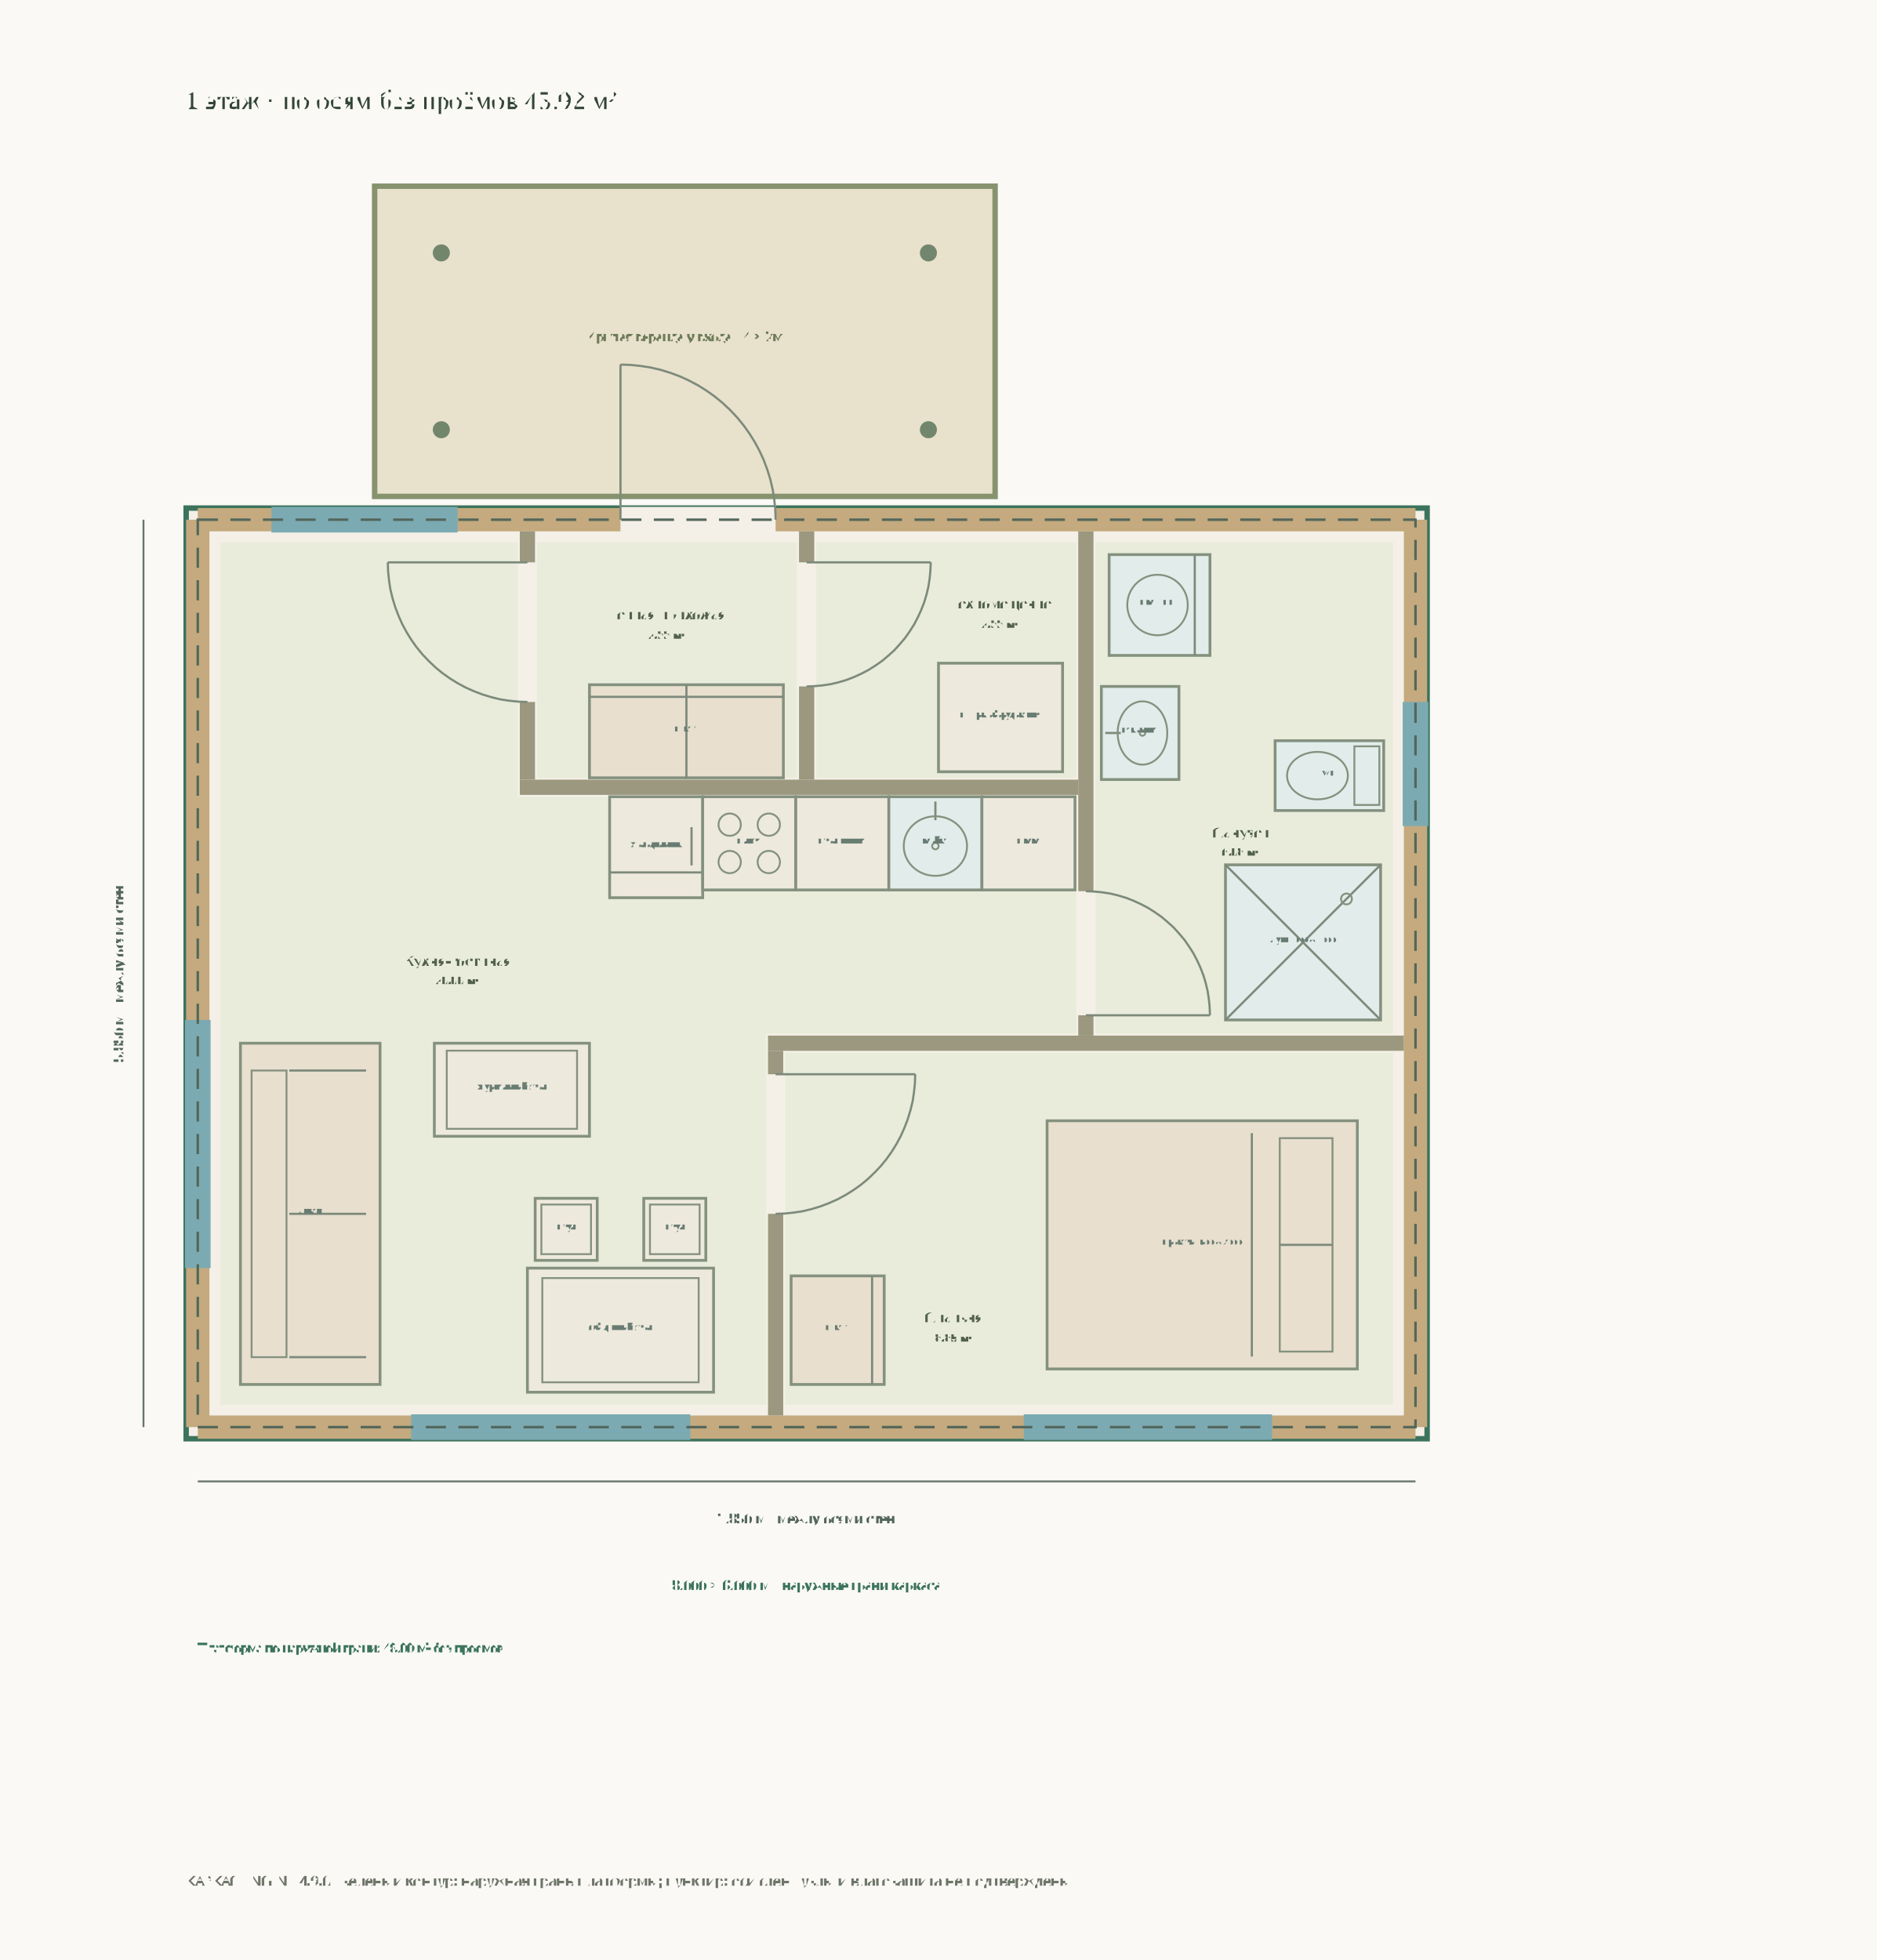
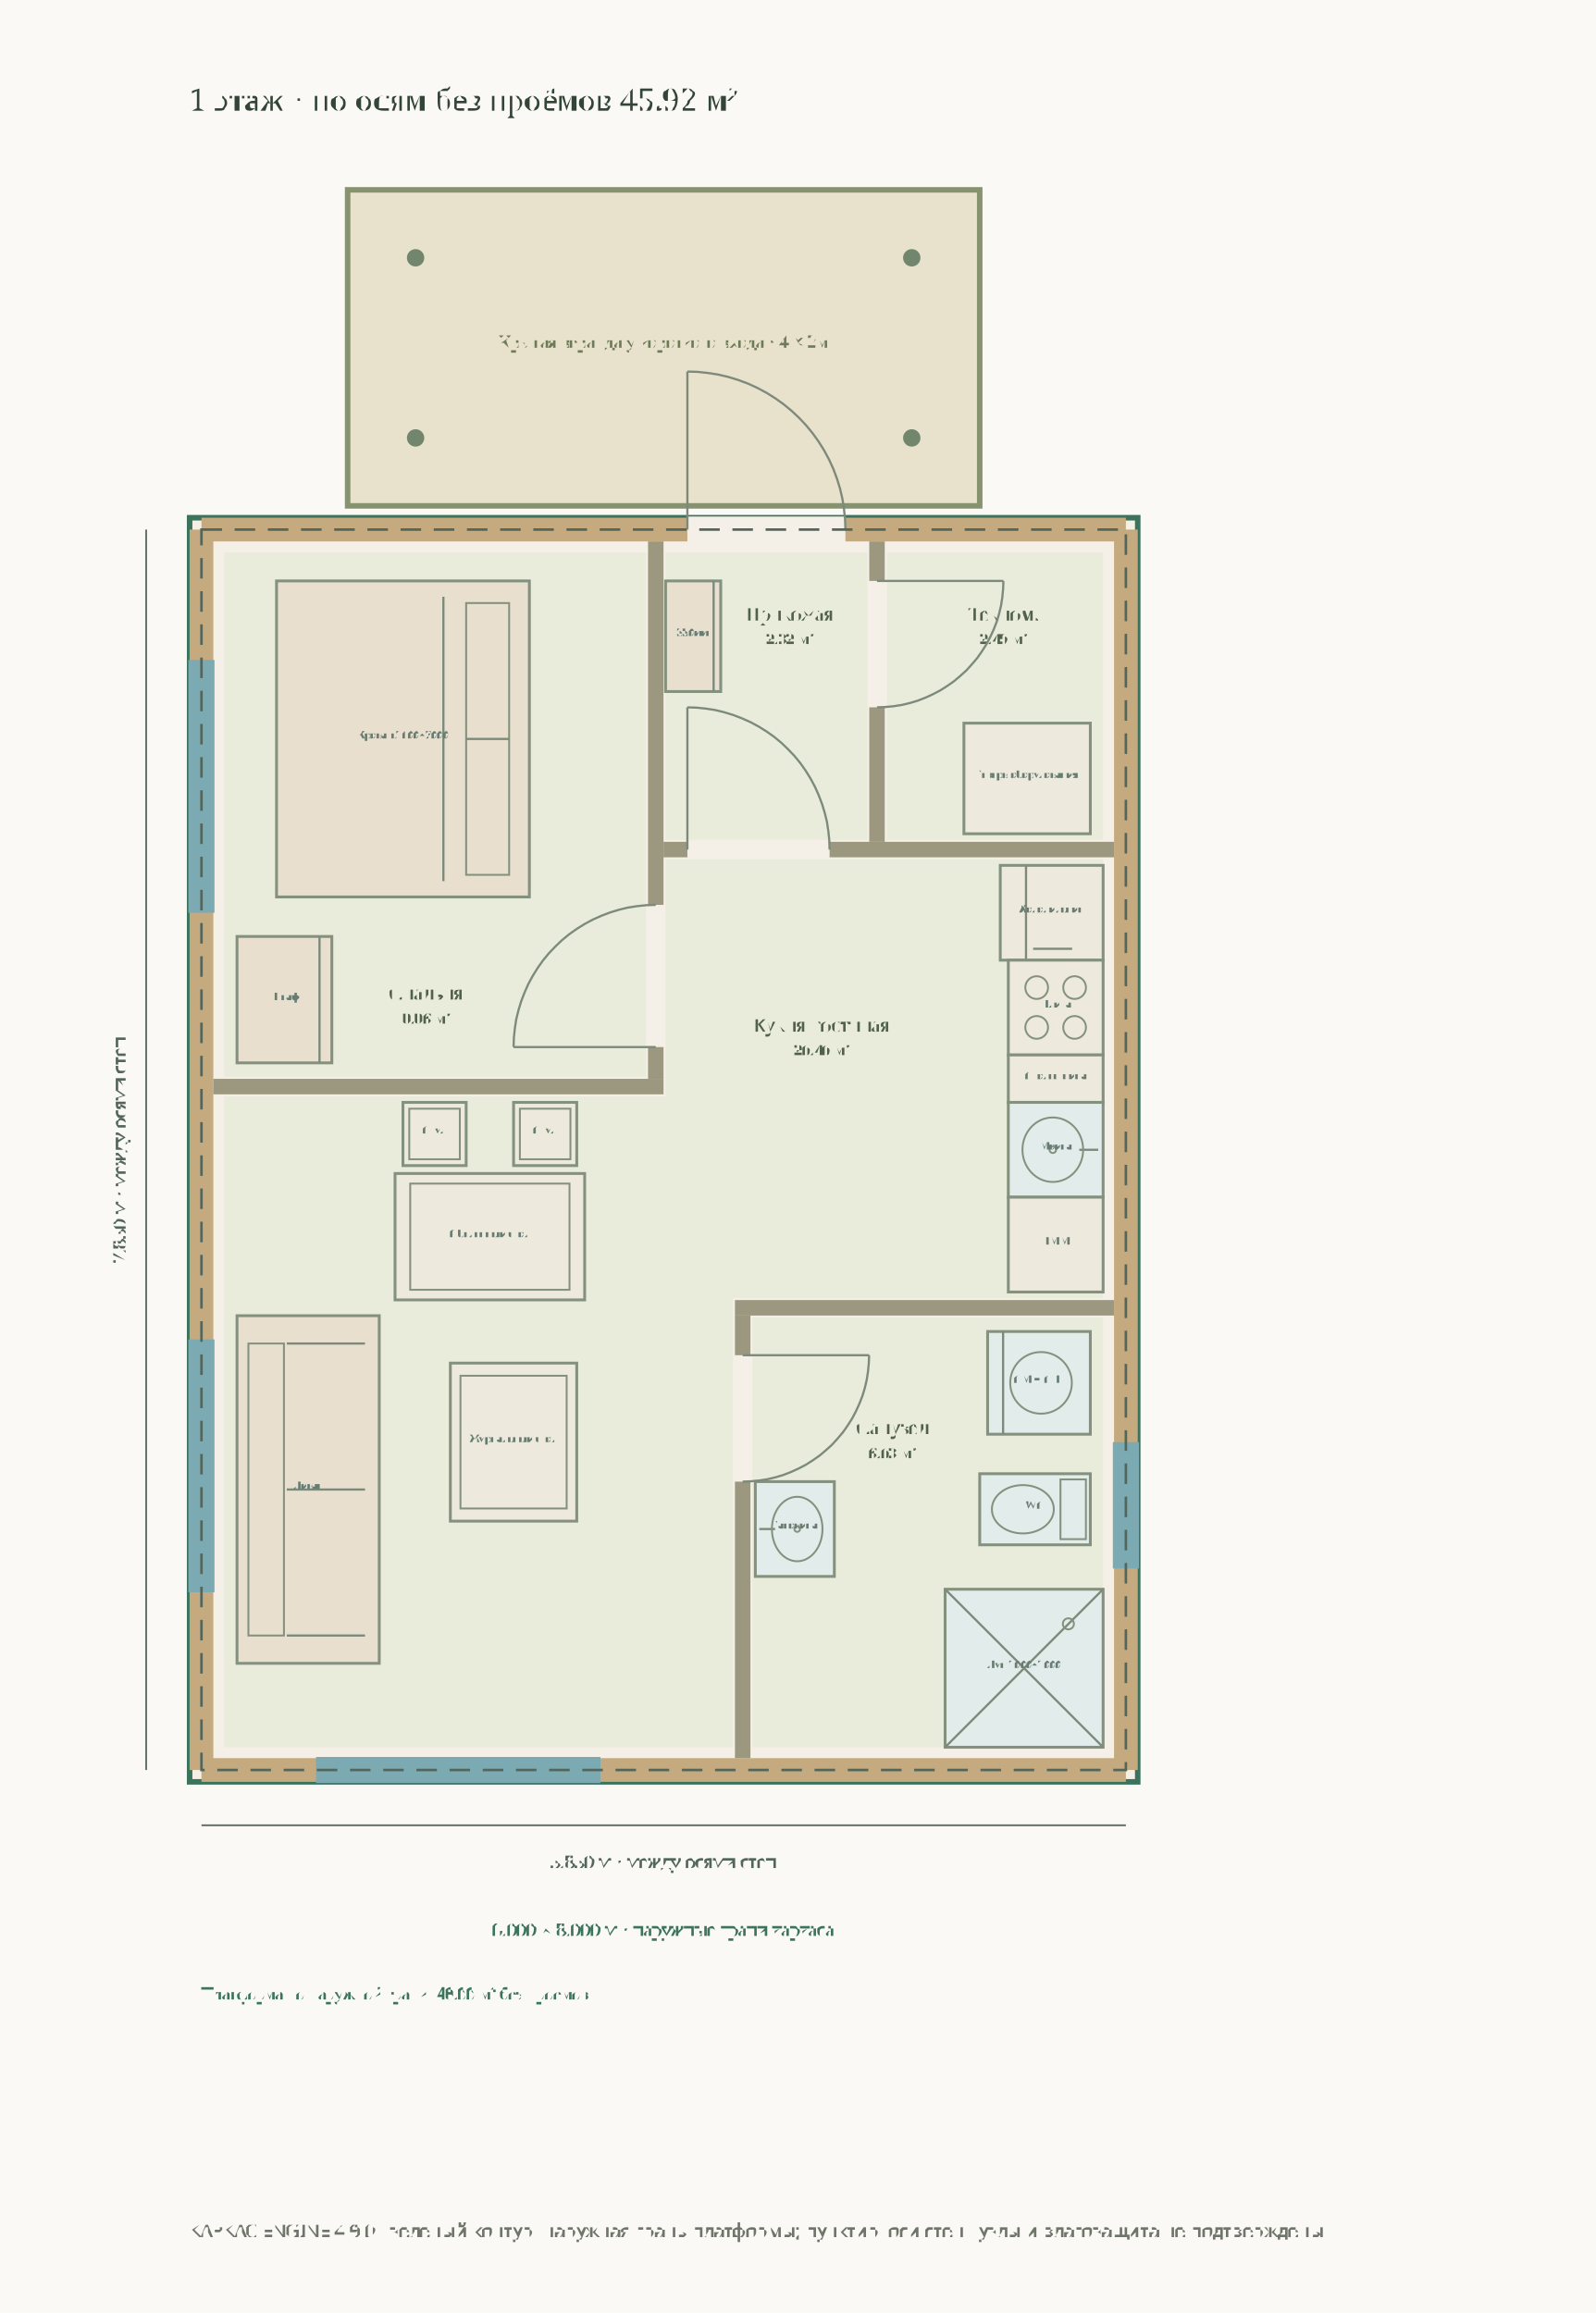
- <svg xmlns="http://www.w3.org/2000/svg" viewBox="0 0 12.1 12.635" width="1400" height="1462">
+ <svg xmlns="http://www.w3.org/2000/svg" viewBox="0 0 10.1 14.635" width="1400" height="2029">
  <rect width="100%" height="100%" fill="#faf9f5" />
  <g data-level="1">
-     <text x="1.2" y="0.7" font-size="0.173" fill="#334536">1 этаж · по осям без проёмов 45.92 м²</text>
-     <polygon data-reference="platform-outer-face" points="1.2,3.275 9.2,3.275 9.2,9.275 1.2,9.275" fill="#f4f0e7" stroke="#3c735d" stroke-width=".035" />
-     <polygon data-annex-id="VERANDA" points="2.415,3.2 6.415,3.2 6.415,1.2 2.415,1.2" fill="#e8e1cc" stroke="#87936f" stroke-width=".035" />
-     <text x="4.415" y="2.2" text-anchor="middle" font-size="0.092" fill="#6e7b58">Крытая веранда у входа · 4 × 2м</text>
-     <circle cx="2.845" cy="2.77" r=".055" fill="#71866d" />
-     <circle cx="2.845" cy="1.63" r=".055" fill="#71866d" />
-     <circle cx="5.985" cy="2.77" r=".055" fill="#71866d" />
-     <circle cx="5.985" cy="1.63" r=".055" fill="#71866d" />
-     <polygon points="1.419,3.495 3.338,3.495 3.338,5.136 6.939,5.136 6.939,6.664 4.939,6.664 4.939,9.056 1.419,9.056" fill="#dce7cd" fill-opacity=".45" />
-     <text x="2.95" y="6.225" text-anchor="middle" font-size="0.104" fill="#52614c">Кухня-гостиная<tspan x="2.95" dy="0.121" font-size="0.081">20.00 м²</tspan>
+     <text x="1.2" y="0.7" font-size="0.216" fill="#334536">1 этаж · по осям без проёмов 45.92 м²</text>
+     <polygon data-reference="platform-outer-face" points="1.2,3.275 7.2,3.275 7.2,11.275 1.2,11.275" fill="#f4f0e7" stroke="#3c735d" stroke-width=".035" />
+     <polygon data-annex-id="VERANDA" points="2.2,3.2 6.2,3.2 6.2,1.2 2.2,1.2" fill="#e8e1cc" stroke="#87936f" stroke-width=".035" />
+     <text x="4.2" y="2.2" text-anchor="middle" font-size="0.115" fill="#6e7b58">Крытая веранда у короткого входа · 4 × 2м</text>
+     <circle cx="2.63" cy="2.77" r=".055" fill="#71866d" />
+     <circle cx="2.63" cy="1.63" r=".055" fill="#71866d" />
+     <circle cx="5.77" cy="2.77" r=".055" fill="#71866d" />
+     <circle cx="5.77" cy="1.63" r=".055" fill="#71866d" />
+     <polygon points="4.212,5.437 6.981,5.437 6.981,8.213 4.638,8.213 4.638,11.056 1.419,11.056 1.419,6.937 4.212,6.937" fill="#dce7cd" fill-opacity=".45" />
+     <text x="5.2" y="6.525" text-anchor="middle" font-size="0.13" fill="#52614c">Кухня-гостиная<tspan x="5.2" dy="0.151" font-size="0.101">20.40 м²</tspan>
    </text>
-     <polygon points="3.462,3.495 5.138,3.495 5.138,5.014 3.462,5.014" fill="#dce7cd" fill-opacity=".45" />
-     <text x="4.3" y="3.995" text-anchor="middle" font-size="0.104" fill="#52614c">Тёплая прихожая<tspan x="4.3" dy="0.121" font-size="0.081">2.55 м²</tspan>
+     <polygon points="4.212,3.495 5.489,3.495 5.489,5.314 4.212,5.314" fill="#dce7cd" fill-opacity=".45" />
+     <text x="5" y="3.925" text-anchor="middle" font-size="0.13" fill="#52614c">Прихожая<tspan x="5" dy="0.151" font-size="0.101">2.32 м²</tspan>
    </text>
-     <polygon points="5.261,3.495 6.939,3.495 6.939,5.014 5.261,5.014" fill="#dce7cd" fill-opacity=".45" />
-     <text x="6.45" y="3.925" text-anchor="middle" font-size="0.104" fill="#52614c">Техпомещение<tspan x="6.45" dy="0.121" font-size="0.081">2.55 м²</tspan>
+     <polygon points="5.612,3.495 6.981,3.495 6.981,5.314 5.612,5.314" fill="#dce7cd" fill-opacity=".45" />
+     <text x="6.35" y="3.925" text-anchor="middle" font-size="0.13" fill="#52614c">Техпом.<tspan x="6.35" dy="0.151" font-size="0.101">2.49 м²</tspan>
    </text>
-     <polygon points="7.062,3.495 8.98,3.495 8.98,6.664 7.062,6.664" fill="#dce7cd" fill-opacity=".45" />
-     <text x="8" y="5.395" text-anchor="middle" font-size="0.104" fill="#52614c">Санузел<tspan x="8" dy="0.121" font-size="0.081">6.08 м²</tspan>
+     <polygon points="4.761,8.337 6.981,8.337 6.981,11.056 4.761,11.056" fill="#dce7cd" fill-opacity=".45" />
+     <text x="5.65" y="9.075" text-anchor="middle" font-size="0.13" fill="#52614c">Санузел<tspan x="5.65" dy="0.151" font-size="0.101">6.03 м²</tspan>
    </text>
-     <polygon points="5.061,6.787 8.98,6.787 8.98,9.056 5.061,9.056" fill="#dce7cd" fill-opacity=".45" />
-     <text x="6.15" y="8.525" text-anchor="middle" font-size="0.104" fill="#52614c">Спальня<tspan x="6.15" dy="0.121" font-size="0.081">8.89 м²</tspan>
+     <polygon points="1.419,3.495 4.088,3.495 4.088,6.814 1.419,6.814" fill="#dce7cd" fill-opacity=".45" />
+     <text x="2.7" y="6.325" text-anchor="middle" font-size="0.13" fill="#52614c">Спальня<tspan x="2.7" dy="0.151" font-size="0.101">8.86 м²</tspan>
    </text>
-     <line x1="1.275" y1="3.35" x2="9.125" y2="3.35" stroke="#c4aa7e" stroke-width="0.15" />
-     <line x1="9.125" y1="3.35" x2="9.125" y2="9.2" stroke="#c4aa7e" stroke-width="0.15" />
-     <line x1="9.125" y1="9.2" x2="1.275" y2="9.2" stroke="#c4aa7e" stroke-width="0.15" />
-     <line x1="1.275" y1="9.2" x2="1.275" y2="3.35" stroke="#c4aa7e" stroke-width="0.15" />
-     <line x1="3.4" y1="3.425" x2="3.4" y2="5.026" stroke="#9b987f" stroke-width="0.098" />
-     <line x1="5.2" y1="3.425" x2="5.2" y2="5.026" stroke="#9b987f" stroke-width="0.098" />
-     <line x1="3.351" y1="5.075" x2="6.951" y2="5.075" stroke="#9b987f" stroke-width="0.098" />
-     <line x1="7" y1="3.425" x2="7" y2="6.676" stroke="#9b987f" stroke-width="0.098" />
-     <line x1="4.951" y1="6.725" x2="9.05" y2="6.725" stroke="#9b987f" stroke-width="0.098" />
-     <line x1="5" y1="6.774" x2="5" y2="9.125" stroke="#9b987f" stroke-width="0.098" />
-     <line x1="4" y1="3.35" x2="5" y2="3.35" stroke="#f4f0e7" stroke-width="0.165" />
-     <line x1="3.4" y1="3.625" x2="3.4" y2="4.525" stroke="#f4f0e7" stroke-width="0.113" />
-     <line x1="5.2" y1="3.625" x2="5.2" y2="4.425" stroke="#f4f0e7" stroke-width="0.113" />
-     <line x1="7" y1="5.745" x2="7" y2="6.545" stroke="#f4f0e7" stroke-width="0.113" />
-     <line x1="5" y1="6.925" x2="5" y2="7.825" stroke="#f4f0e7" stroke-width="0.113" />
-     <line x1="1.75" y1="3.35" x2="2.95" y2="3.35" stroke="#7caab2" stroke-width="0.165" />
-     <line x1="1.275" y1="8.175" x2="1.275" y2="6.575" stroke="#7caab2" stroke-width="0.165" />
-     <line x1="4.45" y1="9.2" x2="2.65" y2="9.2" stroke="#7caab2" stroke-width="0.165" />
-     <line x1="8.2" y1="9.2" x2="6.6" y2="9.2" stroke="#7caab2" stroke-width="0.165" />
-     <line x1="9.125" y1="4.525" x2="9.125" y2="5.325" stroke="#7caab2" stroke-width="0.165" />
+     <line x1="1.275" y1="3.35" x2="7.125" y2="3.35" stroke="#c4aa7e" stroke-width="0.15" />
+     <line x1="7.125" y1="3.35" x2="7.125" y2="11.2" stroke="#c4aa7e" stroke-width="0.15" />
+     <line x1="7.125" y1="11.2" x2="1.275" y2="11.2" stroke="#c4aa7e" stroke-width="0.15" />
+     <line x1="1.275" y1="11.2" x2="1.275" y2="3.35" stroke="#c4aa7e" stroke-width="0.15" />
+     <line x1="4.15" y1="3.425" x2="4.15" y2="6.826" stroke="#9b987f" stroke-width="0.098" />
+     <line x1="1.35" y1="6.875" x2="4.199" y2="6.875" stroke="#9b987f" stroke-width="0.098" />
+     <line x1="4.199" y1="5.375" x2="7.05" y2="5.375" stroke="#9b987f" stroke-width="0.098" />
+     <line x1="5.55" y1="3.425" x2="5.55" y2="5.326" stroke="#9b987f" stroke-width="0.098" />
+     <line x1="4.7" y1="8.324" x2="4.7" y2="11.125" stroke="#9b987f" stroke-width="0.098" />
+     <line x1="4.651" y1="8.275" x2="7.05" y2="8.275" stroke="#9b987f" stroke-width="0.098" />
+     <line x1="4.35" y1="3.35" x2="5.35" y2="3.35" stroke="#f4f0e7" stroke-width="0.165" />
+     <line x1="4.35" y1="5.375" x2="5.25" y2="5.375" stroke="#f4f0e7" stroke-width="0.113" />
+     <line x1="5.55" y1="3.675" x2="5.55" y2="4.475" stroke="#f4f0e7" stroke-width="0.113" />
+     <line x1="4.15" y1="5.725" x2="4.15" y2="6.625" stroke="#f4f0e7" stroke-width="0.113" />
+     <line x1="4.7" y1="8.575" x2="4.7" y2="9.375" stroke="#f4f0e7" stroke-width="0.113" />
+     <line x1="1.275" y1="5.775" x2="1.275" y2="4.175" stroke="#7caab2" stroke-width="0.165" />
+     <line x1="1.275" y1="10.075" x2="1.275" y2="8.475" stroke="#7caab2" stroke-width="0.165" />
+     <line x1="3.8" y1="11.2" x2="2" y2="11.2" stroke="#7caab2" stroke-width="0.165" />
+     <line x1="7.125" y1="9.125" x2="7.125" y2="9.925" stroke="#7caab2" stroke-width="0.165" />
    <g data-fixture-id="FRIDGE" data-fixture-kind="fridge">
-       <polygon points="3.93,5.136 4.53,5.136 4.53,5.787 3.93,5.787" fill="#ede9dc" stroke="#84917e" stroke-width=".018" />
-       <polyline points="4.53,5.624 3.93,5.624" fill="none" stroke="#7d8a7b" stroke-width=".014" />
-       <polyline points="4.458,5.579 4.458,5.332" fill="none" stroke="#7d8a7b" stroke-width=".014" />
-       <text x="4.23" y="5.462" text-anchor="middle" font-size="0.058" fill="#687c72">Холодильник</text>
+       <polygon points="6.33,5.475 6.981,5.475 6.981,6.075 6.33,6.075" fill="#ede9dc" stroke="#84917e" stroke-width=".018" />
+       <polyline points="6.493,6.075 6.493,5.475" fill="none" stroke="#7d8a7b" stroke-width=".014" />
+       <polyline points="6.538,6.003 6.785,6.003" fill="none" stroke="#7d8a7b" stroke-width=".014" />
+       <text x="6.655" y="5.775" text-anchor="middle" font-size="0.072" fill="#687c72">Холодильник</text>
    </g>
    <g data-fixture-id="HOB" data-fixture-kind="hob">
-       <polygon points="4.53,5.136 5.13,5.136 5.13,5.737 4.53,5.737" fill="#ede9dc" stroke="#84917e" stroke-width=".018" />
-       <ellipse cx="4.956" cy="5.556" rx="0.072" ry="0.072" transform="rotate(180 4.956 5.5565)" fill="none" stroke="#84917e" stroke-width=".012" />
-       <ellipse cx="4.956" cy="5.317" rx="0.072" ry="0.072" transform="rotate(180 4.956 5.3165)" fill="none" stroke="#84917e" stroke-width=".012" />
-       <ellipse cx="4.704" cy="5.556" rx="0.072" ry="0.072" transform="rotate(180 4.704 5.5565)" fill="none" stroke="#84917e" stroke-width=".012" />
-       <ellipse cx="4.704" cy="5.317" rx="0.072" ry="0.072" transform="rotate(180 4.704 5.3165)" fill="none" stroke="#84917e" stroke-width=".012" />
-       <text x="4.83" y="5.437" text-anchor="middle" font-size="0.058" fill="#687c72">Плита</text>
+       <polygon points="6.381,6.075 6.981,6.075 6.981,6.675 6.381,6.675" fill="#ede9dc" stroke="#84917e" stroke-width=".018" />
+       <ellipse cx="6.561" cy="6.501" rx="0.072" ry="0.072" transform="rotate(-90 6.5605 6.501)" fill="none" stroke="#84917e" stroke-width=".012" />
+       <ellipse cx="6.801" cy="6.501" rx="0.072" ry="0.072" transform="rotate(-90 6.8005 6.501)" fill="none" stroke="#84917e" stroke-width=".012" />
+       <ellipse cx="6.561" cy="6.249" rx="0.072" ry="0.072" transform="rotate(-90 6.5605 6.249)" fill="none" stroke="#84917e" stroke-width=".012" />
+       <ellipse cx="6.801" cy="6.249" rx="0.072" ry="0.072" transform="rotate(-90 6.8005 6.249)" fill="none" stroke="#84917e" stroke-width=".012" />
+       <text x="6.681" y="6.375" text-anchor="middle" font-size="0.072" fill="#687c72">Плита</text>
    </g>
    <g data-fixture-id="PREP" data-fixture-kind="kitchenRun">
-       <polygon points="5.13,5.136 5.73,5.136 5.73,5.737 5.13,5.737" fill="#ede9dc" stroke="#84917e" stroke-width=".018" />
-       <text x="5.43" y="5.437" text-anchor="middle" font-size="0.058" fill="#687c72">Столешница</text>
+       <polygon points="6.381,6.675 6.981,6.675 6.981,6.975 6.381,6.975" fill="#ede9dc" stroke="#84917e" stroke-width=".018" />
+       <text x="6.681" y="6.825" text-anchor="middle" font-size="0.072" fill="#687c72">Столешница</text>
    </g>
    <g data-fixture-id="SINK" data-fixture-kind="sink">
-       <polygon points="5.73,5.136 6.33,5.136 6.33,5.737 5.73,5.737" fill="#e1eceb" stroke="#84917e" stroke-width=".018" />
-       <polyline points="6.03,5.287 6.03,5.167" fill="none" stroke="#7d8a7b" stroke-width=".014" />
-       <ellipse cx="6.03" cy="5.455" rx="0.204" ry="0.192" transform="rotate(180 6.03 5.4545)" fill="none" stroke="#84917e" stroke-width=".012" />
-       <ellipse cx="6.03" cy="5.455" rx="0.021" ry="0.021" transform="rotate(180 6.03 5.4545)" fill="none" stroke="#84917e" stroke-width=".012" />
-       <text x="6.03" y="5.437" text-anchor="middle" font-size="0.058" fill="#687c72">Мойка</text>
+       <polygon points="6.381,6.975 6.981,6.975 6.981,7.575 6.381,7.575" fill="#e1eceb" stroke="#84917e" stroke-width=".018" />
+       <polyline points="6.83,7.275 6.95,7.275" fill="none" stroke="#7d8a7b" stroke-width=".014" />
+       <ellipse cx="6.663" cy="7.275" rx="0.204" ry="0.192" transform="rotate(-90 6.6625 7.275)" fill="none" stroke="#84917e" stroke-width=".012" />
+       <ellipse cx="6.663" cy="7.275" rx="0.021" ry="0.021" transform="rotate(-90 6.6625 7.275)" fill="none" stroke="#84917e" stroke-width=".012" />
+       <text x="6.681" y="7.275" text-anchor="middle" font-size="0.072" fill="#687c72">Мойка</text>
    </g>
    <g data-fixture-id="DISHWASHER" data-fixture-kind="kitchenRun">
-       <polygon points="6.33,5.136 6.93,5.136 6.93,5.737 6.33,5.737" fill="#ede9dc" stroke="#84917e" stroke-width=".018" />
-       <text x="6.63" y="5.437" text-anchor="middle" font-size="0.058" fill="#687c72">ПММ</text>
+       <polygon points="6.381,7.575 6.981,7.575 6.981,8.175 6.381,8.175" fill="#ede9dc" stroke="#84917e" stroke-width=".018" />
+       <text x="6.681" y="7.875" text-anchor="middle" font-size="0.072" fill="#687c72">ПММ</text>
    </g>
    <g data-fixture-id="SOFA" data-fixture-kind="sofa">
-       <polygon points="1.55,6.725 2.45,6.725 2.45,8.925 1.55,8.925" fill="#e8dfcf" stroke="#84917e" stroke-width=".018" />
-       <polygon points="1.847,6.901 1.847,8.749 1.622,8.749 1.622,6.901" fill="none" stroke="#84917e" stroke-width=".012" />
-       <polyline points="2.36,6.901 1.865,6.901" fill="none" stroke="#7d8a7b" stroke-width=".014" />
-       <polyline points="2.36,8.749 1.865,8.749" fill="none" stroke="#7d8a7b" stroke-width=".014" />
-       <polyline points="2.36,7.825 1.865,7.825" fill="none" stroke="#7d8a7b" stroke-width=".014" />
-       <text x="2" y="7.825" text-anchor="middle" font-size="0.058" fill="#687c72">Диван</text>
+       <polygon points="1.5,8.325 2.4,8.325 2.4,10.525 1.5,10.525" fill="#e8dfcf" stroke="#84917e" stroke-width=".018" />
+       <polygon points="1.797,8.501 1.797,10.349 1.572,10.349 1.572,8.501" fill="none" stroke="#84917e" stroke-width=".012" />
+       <polyline points="2.31,8.501 1.815,8.501" fill="none" stroke="#7d8a7b" stroke-width=".014" />
+       <polyline points="2.31,10.349 1.815,10.349" fill="none" stroke="#7d8a7b" stroke-width=".014" />
+       <polyline points="2.31,9.425 1.815,9.425" fill="none" stroke="#7d8a7b" stroke-width=".014" />
+       <text x="1.95" y="9.425" text-anchor="middle" font-size="0.072" fill="#687c72">Диван</text>
    </g>
    <g data-fixture-id="COFFEE" data-fixture-kind="table">
-       <polygon points="2.8,6.725 3.8,6.725 3.8,7.325 2.8,7.325" fill="#ede9dc" stroke="#84917e" stroke-width=".018" />
-       <polygon points="2.88,6.773 3.72,6.773 3.72,7.277 2.88,7.277" fill="none" stroke="#84917e" stroke-width=".012" />
-       <text x="3.3" y="7.025" text-anchor="middle" font-size="0.058" fill="#687c72">Журнальный стол</text>
+       <polygon points="2.85,8.625 3.65,8.625 3.65,9.625 2.85,9.625" fill="#ede9dc" stroke="#84917e" stroke-width=".018" />
+       <polygon points="2.914,8.705 3.586,8.705 3.586,9.545 2.914,9.545" fill="none" stroke="#84917e" stroke-width=".012" />
+       <text x="3.25" y="9.125" text-anchor="middle" font-size="0.072" fill="#687c72">Журнальный стол</text>
    </g>
    <g data-fixture-id="DINING" data-fixture-kind="table">
-       <polygon points="3.4,8.175 4.6,8.175 4.6,8.975 3.4,8.975" fill="#ede9dc" stroke="#84917e" stroke-width=".018" />
-       <polygon points="3.496,8.239 4.504,8.239 4.504,8.911 3.496,8.911" fill="none" stroke="#84917e" stroke-width=".012" />
-       <text x="4" y="8.575" text-anchor="middle" font-size="0.058" fill="#687c72">Обеденный стол</text>
+       <polygon points="2.5,7.425 3.7,7.425 3.7,8.225 2.5,8.225" fill="#ede9dc" stroke="#84917e" stroke-width=".018" />
+       <polygon points="2.596,7.489 3.604,7.489 3.604,8.161 2.596,8.161" fill="none" stroke="#84917e" stroke-width=".012" />
+       <text x="3.1" y="7.825" text-anchor="middle" font-size="0.072" fill="#687c72">Обеденный стол</text>
    </g>
    <g data-fixture-id="CHAIR-1" data-fixture-kind="chair">
-       <polygon points="3.45,7.725 3.85,7.725 3.85,8.125 3.45,8.125" fill="#ede9dc" stroke="#84917e" stroke-width=".018" />
-       <polygon points="3.49,7.765 3.81,7.765 3.81,8.085 3.49,8.085" fill="none" stroke="#84917e" stroke-width=".012" />
-       <text x="3.65" y="7.925" text-anchor="middle" font-size="0.058" fill="#687c72">Стул</text>
+       <polygon points="2.55,6.975 2.95,6.975 2.95,7.375 2.55,7.375" fill="#ede9dc" stroke="#84917e" stroke-width=".018" />
+       <polygon points="2.59,7.015 2.91,7.015 2.91,7.335 2.59,7.335" fill="none" stroke="#84917e" stroke-width=".012" />
+       <text x="2.75" y="7.175" text-anchor="middle" font-size="0.072" fill="#687c72">Стул</text>
    </g>
    <g data-fixture-id="CHAIR-2" data-fixture-kind="chair">
-       <polygon points="4.15,7.725 4.55,7.725 4.55,8.125 4.15,8.125" fill="#ede9dc" stroke="#84917e" stroke-width=".018" />
-       <polygon points="4.19,7.765 4.51,7.765 4.51,8.085 4.19,8.085" fill="none" stroke="#84917e" stroke-width=".012" />
-       <text x="4.35" y="7.925" text-anchor="middle" font-size="0.058" fill="#687c72">Стул</text>
+       <polygon points="3.25,6.975 3.65,6.975 3.65,7.375 3.25,7.375" fill="#ede9dc" stroke="#84917e" stroke-width=".018" />
+       <polygon points="3.29,7.015 3.61,7.015 3.61,7.335 3.29,7.335" fill="none" stroke="#84917e" stroke-width=".012" />
+       <text x="3.45" y="7.175" text-anchor="middle" font-size="0.072" fill="#687c72">Стул</text>
    </g>
    <g data-fixture-id="ENTRY-CLOSET" data-fixture-kind="wardrobe">
-       <polygon points="3.8,4.414 5.05,4.414 5.05,5.014 3.8,5.014" fill="#e8dfcf" stroke="#84917e" stroke-width=".018" />
-       <polyline points="4.425,4.414 4.425,5.014" fill="none" stroke="#7d8a7b" stroke-width=".014" />
-       <polyline points="3.8,4.492 5.05,4.492" fill="none" stroke="#7d8a7b" stroke-width=".014" />
-       <text x="4.425" y="4.714" text-anchor="middle" font-size="0.058" fill="#687c72">Шкаф</text>
+       <polygon points="4.212,3.675 4.561,3.675 4.561,4.375 4.212,4.375" fill="#e8dfcf" stroke="#84917e" stroke-width=".018" />
+       <polyline points="4.516,3.675 4.516,4.375" fill="none" stroke="#7d8a7b" stroke-width=".014" />
+       <text x="4.386" y="4.025" text-anchor="middle" font-size="0.072" fill="#687c72">350мм</text>
    </g>
    <g data-fixture-id="TECH-RESERVE" data-fixture-kind="utilityEquipment">
-       <polygon points="6.05,4.275 6.85,4.275 6.85,4.975 6.05,4.975" fill="#ede9dc" stroke="#84917e" stroke-width=".018" />
-       <text x="6.45" y="4.625" text-anchor="middle" font-size="0.058" fill="#687c72">Резерв оборудования</text>
+       <polygon points="6.1,4.575 6.9,4.575 6.9,5.275 6.1,5.275" fill="#ede9dc" stroke="#84917e" stroke-width=".018" />
+       <text x="6.5" y="4.925" text-anchor="middle" font-size="0.072" fill="#687c72">Резерв оборудования</text>
    </g>
    <g data-fixture-id="SHOWER" data-fixture-kind="shower">
-       <polygon points="7.9,5.575 8.9,5.575 8.9,6.575 7.9,6.575" fill="#e1eceb" stroke="#84917e" stroke-width=".018" />
-       <polyline points="7.9,6.575 8.9,5.575" fill="none" stroke="#7d8a7b" stroke-width=".014" />
-       <polyline points="8.9,6.575 7.9,5.575" fill="none" stroke="#7d8a7b" stroke-width=".014" />
-       <ellipse cx="8.68" cy="5.795" rx="0.035" ry="0.035" transform="rotate(-90 8.68 5.795)" fill="none" stroke="#84917e" stroke-width=".012" />
-       <text x="8.4" y="6.075" text-anchor="middle" font-size="0.058" fill="#687c72">Душ 1000 × 1000</text>
+       <polygon points="5.981,10.056 6.981,10.056 6.981,11.056 5.981,11.056" fill="#e1eceb" stroke="#84917e" stroke-width=".018" />
+       <polyline points="5.981,11.056 6.981,10.056" fill="none" stroke="#7d8a7b" stroke-width=".014" />
+       <polyline points="6.981,11.056 5.981,10.056" fill="none" stroke="#7d8a7b" stroke-width=".014" />
+       <ellipse cx="6.761" cy="10.276" rx="0.035" ry="0.035" transform="rotate(-90 6.7605 10.2755)" fill="none" stroke="#84917e" stroke-width=".012" />
+       <text x="6.481" y="10.556" text-anchor="middle" font-size="0.072" fill="#687c72">Душ1000×1000</text>
    </g>
    <g data-fixture-id="BASIN" data-fixture-kind="washbasin">
-       <polygon points="7.1,4.425 7.6,4.425 7.6,5.025 7.1,5.025" fill="#e1eceb" stroke="#84917e" stroke-width=".018" />
-       <polyline points="7.225,4.725 7.125,4.725" fill="none" stroke="#7d8a7b" stroke-width=".014" />
-       <ellipse cx="7.365" cy="4.725" rx="0.204" ry="0.16" transform="rotate(90 7.365 4.725)" fill="none" stroke="#84917e" stroke-width=".012" />
-       <ellipse cx="7.365" cy="4.725" rx="0.018" ry="0.018" transform="rotate(90 7.365 4.725)" fill="none" stroke="#84917e" stroke-width=".012" />
-       <text x="7.35" y="4.725" text-anchor="middle" font-size="0.058" fill="#687c72">Раковина</text>
+       <polygon points="4.78,9.375 5.28,9.375 5.28,9.975 4.78,9.975" fill="#e1eceb" stroke="#84917e" stroke-width=".018" />
+       <polyline points="4.905,9.675 4.805,9.675" fill="none" stroke="#7d8a7b" stroke-width=".014" />
+       <ellipse cx="5.045" cy="9.675" rx="0.204" ry="0.16" transform="rotate(90 5.045 9.675)" fill="none" stroke="#84917e" stroke-width=".012" />
+       <ellipse cx="5.045" cy="9.675" rx="0.018" ry="0.018" transform="rotate(90 5.045 9.675)" fill="none" stroke="#84917e" stroke-width=".012" />
+       <text x="5.03" y="9.675" text-anchor="middle" font-size="0.072" fill="#687c72">Раковина</text>
    </g>
    <g data-fixture-id="WC" data-fixture-kind="wc">
-       <polygon points="8.22,4.775 8.92,4.775 8.92,5.225 8.22,5.225" fill="#e1eceb" stroke="#84917e" stroke-width=".018" />
-       <polygon points="8.731,5.189 8.731,4.811 8.892,4.811 8.892,5.189" fill="none" stroke="#84917e" stroke-width=".012" />
-       <ellipse cx="8.493" cy="5" rx="0.153" ry="0.196" transform="rotate(-90 8.493 5)" fill="none" stroke="#84917e" stroke-width=".012" />
-       <text x="8.57" y="5" text-anchor="middle" font-size="0.058" fill="#687c72">WC</text>
+       <polygon points="6.2,9.325 6.9,9.325 6.9,9.775 6.2,9.775" fill="#e1eceb" stroke="#84917e" stroke-width=".018" />
+       <polygon points="6.711,9.739 6.711,9.361 6.872,9.361 6.872,9.739" fill="none" stroke="#84917e" stroke-width=".012" />
+       <ellipse cx="6.473" cy="9.55" rx="0.153" ry="0.196" transform="rotate(-90 6.473 9.55)" fill="none" stroke="#84917e" stroke-width=".012" />
+       <text x="6.55" y="9.55" text-anchor="middle" font-size="0.072" fill="#687c72">WC</text>
    </g>
    <g data-fixture-id="WASHER" data-fixture-kind="washer">
-       <polygon points="7.15,3.575 7.8,3.575 7.8,4.225 7.15,4.225" fill="#e1eceb" stroke="#84917e" stroke-width=".018" />
-       <polyline points="7.702,3.575 7.702,4.225" fill="none" stroke="#7d8a7b" stroke-width=".014" />
-       <ellipse cx="7.462" cy="3.9" rx="0.195" ry="0.195" transform="rotate(90 7.462 3.9)" fill="none" stroke="#84917e" stroke-width=".012" />
-       <text x="7.475" y="3.9" text-anchor="middle" font-size="0.058" fill="#687c72">СМ + СШ</text>
+       <polygon points="6.25,8.425 6.9,8.425 6.9,9.075 6.25,9.075" fill="#e1eceb" stroke="#84917e" stroke-width=".018" />
+       <polyline points="6.348,9.075 6.348,8.425" fill="none" stroke="#7d8a7b" stroke-width=".014" />
+       <ellipse cx="6.588" cy="8.75" rx="0.195" ry="0.195" transform="rotate(-90 6.588 8.75)" fill="none" stroke="#84917e" stroke-width=".012" />
+       <text x="6.575" y="8.75" text-anchor="middle" font-size="0.072" fill="#687c72">СМ + СШ</text>
    </g>
    <g data-fixture-id="BED-160" data-fixture-kind="bed">
-       <polygon points="6.75,7.225 8.75,7.225 8.75,8.825 6.75,8.825" fill="#e8dfcf" stroke="#84917e" stroke-width=".018" />
-       <polygon points="8.59,7.337 8.59,8.713 8.25,8.713 8.25,7.337" fill="none" stroke="#84917e" stroke-width=".012" />
-       <polyline points="8.07,7.305 8.07,8.745" fill="none" stroke="#7d8a7b" stroke-width=".014" />
-       <polyline points="8.59,8.025 8.25,8.025" fill="none" stroke="#7d8a7b" stroke-width=".014" />
-       <text x="7.75" y="8.025" text-anchor="middle" font-size="0.058" fill="#687c72">Кровать 1600 × 2000</text>
+       <polygon points="1.75,3.675 3.35,3.675 3.35,5.675 1.75,5.675" fill="#e8dfcf" stroke="#84917e" stroke-width=".018" />
+       <polygon points="3.222,3.815 3.222,5.535 2.95,5.535 2.95,3.815" fill="none" stroke="#84917e" stroke-width=".012" />
+       <polyline points="2.806,3.775 2.806,5.575" fill="none" stroke="#7d8a7b" stroke-width=".014" />
+       <polyline points="3.222,4.675 2.95,4.675" fill="none" stroke="#7d8a7b" stroke-width=".014" />
+       <text x="2.55" y="4.675" text-anchor="middle" font-size="0.072" fill="#687c72">Кровать1600×2000</text>
    </g>
    <g data-fixture-id="BED-CLOSET" data-fixture-kind="wardrobe">
-       <polygon points="5.1,8.225 5.7,8.225 5.7,8.925 5.1,8.925" fill="#e8dfcf" stroke="#84917e" stroke-width=".018" />
-       <polyline points="5.622,8.225 5.622,8.925" fill="none" stroke="#7d8a7b" stroke-width=".014" />
-       <text x="5.4" y="8.575" text-anchor="middle" font-size="0.058" fill="#687c72">Шкаф</text>
+       <polygon points="1.5,5.925 2.1,5.925 2.1,6.725 1.5,6.725" fill="#e8dfcf" stroke="#84917e" stroke-width=".018" />
+       <polyline points="2.022,5.925 2.022,6.725" fill="none" stroke="#7d8a7b" stroke-width=".014" />
+       <text x="1.8" y="6.325" text-anchor="middle" font-size="0.072" fill="#687c72">Шкаф</text>
    </g>
    <g data-door-swing="D-ENTRY">
-       <polyline points="5,3.35 4.998,3.285 4.991,3.219 4.981,3.155 4.966,3.091 4.947,3.029 4.924,2.967 4.897,2.908 4.866,2.85 4.831,2.794 4.793,2.741 4.752,2.691 4.707,2.643 4.659,2.598 4.609,2.557 4.556,2.519 4.5,2.484 4.442,2.453 4.383,2.426 4.321,2.403 4.259,2.384 4.195,2.369 4.131,2.359 4.065,2.352 4,2.35" fill="none" stroke="#7d8a7b" stroke-width=".014" />
-       <polyline points="4,3.35 4,2.35" fill="none" stroke="#7d8a7b" stroke-width=".014" />
+       <polyline points="5.35,3.35 5.348,3.285 5.341,3.219 5.331,3.155 5.316,3.091 5.297,3.029 5.274,2.967 5.247,2.908 5.216,2.85 5.181,2.794 5.143,2.741 5.102,2.691 5.057,2.643 5.009,2.598 4.959,2.557 4.906,2.519 4.85,2.484 4.792,2.453 4.733,2.426 4.671,2.403 4.609,2.384 4.545,2.369 4.481,2.359 4.415,2.352 4.35,2.35" fill="none" stroke="#7d8a7b" stroke-width=".014" />
+       <polyline points="4.35,3.35 4.35,2.35" fill="none" stroke="#7d8a7b" stroke-width=".014" />
    </g>
    <g data-door-swing="D-THERMAL">
-       <polyline points="3.4,4.525 3.341,4.523 3.283,4.517 3.224,4.508 3.167,4.494 3.111,4.477 3.056,4.456 3.002,4.432 2.95,4.404 2.9,4.373 2.852,4.339 2.807,4.302 2.764,4.261 2.723,4.218 2.686,4.173 2.652,4.125 2.621,4.075 2.593,4.023 2.569,3.969 2.548,3.914 2.531,3.858 2.517,3.801 2.508,3.742 2.502,3.684 2.5,3.625" fill="none" stroke="#7d8a7b" stroke-width=".014" />
-       <polyline points="3.4,3.625 2.5,3.625" fill="none" stroke="#7d8a7b" stroke-width=".014" />
+       <polyline points="5.25,5.375 5.248,5.316 5.242,5.258 5.233,5.199 5.219,5.142 5.202,5.086 5.181,5.031 5.157,4.977 5.129,4.925 5.098,4.875 5.064,4.827 5.027,4.782 4.986,4.739 4.943,4.698 4.898,4.661 4.85,4.627 4.8,4.596 4.748,4.568 4.694,4.544 4.639,4.523 4.583,4.506 4.526,4.492 4.467,4.483 4.409,4.477 4.35,4.475" fill="none" stroke="#7d8a7b" stroke-width=".014" />
+       <polyline points="4.35,5.375 4.35,4.475" fill="none" stroke="#7d8a7b" stroke-width=".014" />
    </g>
    <g data-door-swing="D-TECH">
-       <polyline points="5.2,4.425 5.252,4.423 5.304,4.418 5.356,4.41 5.407,4.398 5.457,4.383 5.506,4.364 5.554,4.342 5.6,4.318 5.644,4.29 5.687,4.26 5.727,4.226 5.766,4.191 5.801,4.152 5.835,4.112 5.865,4.069 5.893,4.025 5.917,3.979 5.939,3.931 5.958,3.882 5.973,3.832 5.985,3.781 5.993,3.729 5.998,3.677 6,3.625" fill="none" stroke="#7d8a7b" stroke-width=".014" />
-       <polyline points="5.2,3.625 6,3.625" fill="none" stroke="#7d8a7b" stroke-width=".014" />
+       <polyline points="5.55,4.475 5.602,4.473 5.654,4.468 5.706,4.46 5.757,4.448 5.807,4.433 5.856,4.414 5.904,4.392 5.95,4.368 5.994,4.34 6.037,4.31 6.077,4.276 6.116,4.241 6.151,4.202 6.185,4.162 6.215,4.119 6.243,4.075 6.267,4.029 6.289,3.981 6.308,3.932 6.323,3.882 6.335,3.831 6.343,3.779 6.348,3.727 6.35,3.675" fill="none" stroke="#7d8a7b" stroke-width=".014" />
+       <polyline points="5.55,3.675 6.35,3.675" fill="none" stroke="#7d8a7b" stroke-width=".014" />
    </g>
    <g data-door-swing="D-BATH">
-       <polyline points="7,5.745 7.052,5.747 7.104,5.752 7.156,5.76 7.207,5.772 7.257,5.787 7.306,5.806 7.354,5.828 7.4,5.852 7.444,5.88 7.487,5.91 7.527,5.944 7.566,5.979 7.601,6.018 7.635,6.058 7.665,6.101 7.693,6.145 7.717,6.191 7.739,6.239 7.758,6.288 7.773,6.338 7.785,6.389 7.793,6.441 7.798,6.493 7.8,6.545" fill="none" stroke="#7d8a7b" stroke-width=".014" />
-       <polyline points="7,6.545 7.8,6.545" fill="none" stroke="#7d8a7b" stroke-width=".014" />
+       <polyline points="4.7,9.375 4.752,9.373 4.804,9.368 4.856,9.36 4.907,9.348 4.957,9.333 5.006,9.314 5.054,9.292 5.1,9.268 5.144,9.24 5.187,9.21 5.227,9.176 5.266,9.141 5.301,9.102 5.335,9.062 5.365,9.019 5.393,8.975 5.417,8.929 5.439,8.881 5.458,8.832 5.473,8.782 5.485,8.731 5.493,8.679 5.498,8.627 5.5,8.575" fill="none" stroke="#7d8a7b" stroke-width=".014" />
+       <polyline points="4.7,8.575 5.5,8.575" fill="none" stroke="#7d8a7b" stroke-width=".014" />
    </g>
    <g data-door-swing="D-BED">
-       <polyline points="5,7.825 5.059,7.823 5.117,7.817 5.176,7.808 5.233,7.794 5.289,7.777 5.344,7.756 5.398,7.732 5.45,7.704 5.5,7.673 5.548,7.639 5.593,7.602 5.636,7.561 5.677,7.518 5.714,7.473 5.748,7.425 5.779,7.375 5.807,7.323 5.831,7.269 5.852,7.214 5.869,7.158 5.883,7.101 5.892,7.042 5.898,6.984 5.9,6.925" fill="none" stroke="#7d8a7b" stroke-width=".014" />
-       <polyline points="5,6.925 5.9,6.925" fill="none" stroke="#7d8a7b" stroke-width=".014" />
+       <polyline points="4.15,5.725 4.091,5.727 4.033,5.733 3.974,5.742 3.917,5.756 3.861,5.773 3.806,5.794 3.752,5.818 3.7,5.846 3.65,5.877 3.602,5.911 3.557,5.948 3.514,5.989 3.473,6.032 3.436,6.077 3.402,6.125 3.371,6.175 3.343,6.227 3.319,6.281 3.298,6.336 3.281,6.392 3.267,6.449 3.258,6.508 3.252,6.566 3.25,6.625" fill="none" stroke="#7d8a7b" stroke-width=".014" />
+       <polyline points="4.15,6.625 3.25,6.625" fill="none" stroke="#7d8a7b" stroke-width=".014" />
    </g>
-     <polygon data-reference="wall-axes" points="1.275,3.35 9.125,3.35 9.125,9.2 1.275,9.2" fill="none" stroke="#53665b" stroke-width=".016" stroke-dasharray=".13 .08" />
-     <line x1="1.275" y1="9.55" x2="9.125" y2="9.55" stroke="#68736e" stroke-width=".012" />
-     <text x="5.2" y="9.82" text-anchor="middle" font-size="0.098" fill="#53665b">7.850 м · между осями стен</text>
-     <line x1="0.925" y1="3.35" x2="0.925" y2="9.2" stroke="#68736e" stroke-width=".012" />
-     <text transform="translate(0.795 6.275) rotate(-90)" text-anchor="middle" font-size="0.098" fill="#53665b">5.850 м · между осями стен</text>
-     <text x="1.275" y="10.65" font-size="0.087" fill="#3c735d">Платформа по наружной грани: 48.00 м² без проёмов</text>
-     <text x="5.2" y="10.25" text-anchor="middle" font-size="0.098" fill="#3c735d">8.000 × 6.000 м · наружные грани каркаса</text>
+     <polygon data-reference="wall-axes" points="1.275,3.35 7.125,3.35 7.125,11.2 1.275,11.2" fill="none" stroke="#53665b" stroke-width=".016" stroke-dasharray=".13 .08" />
+     <line x1="1.275" y1="11.55" x2="7.125" y2="11.55" stroke="#68736e" stroke-width=".012" />
+     <text x="4.2" y="11.82" text-anchor="middle" font-size="0.122" fill="#53665b">5.850 м · между осями стен</text>
+     <line x1="0.925" y1="3.35" x2="0.925" y2="11.2" stroke="#68736e" stroke-width=".012" />
+     <text transform="translate(0.795 7.275) rotate(-90)" text-anchor="middle" font-size="0.122" fill="#53665b">7.850 м · между осями стен</text>
+     <text x="1.275" y="12.65" font-size="0.108" fill="#3c735d">Платформа по наружной грани: 48.00 м² без проёмов</text>
+     <text x="4.2" y="12.25" text-anchor="middle" font-size="0.122" fill="#3c735d">6.000 × 8.000 м · наружные грани каркаса</text>
  </g>
-   <text x="1.2" y="12.155" font-family="sans-serif" font-size="0.092" fill="#6e7569">КАРКАС ENGINE 4.9.0 · зелёный контур: наружная грань платформы; пунктир: оси стен · узлы и влагозащита не подтверждены</text>
+   <text x="1.2" y="14.155" font-family="sans-serif" font-size="0.115" fill="#6e7569">КАРКАС ENGINE 4.9.0 · зелёный контур: наружная грань платформы; пунктир: оси стен · узлы и влагозащита не подтверждены</text>
</svg>
